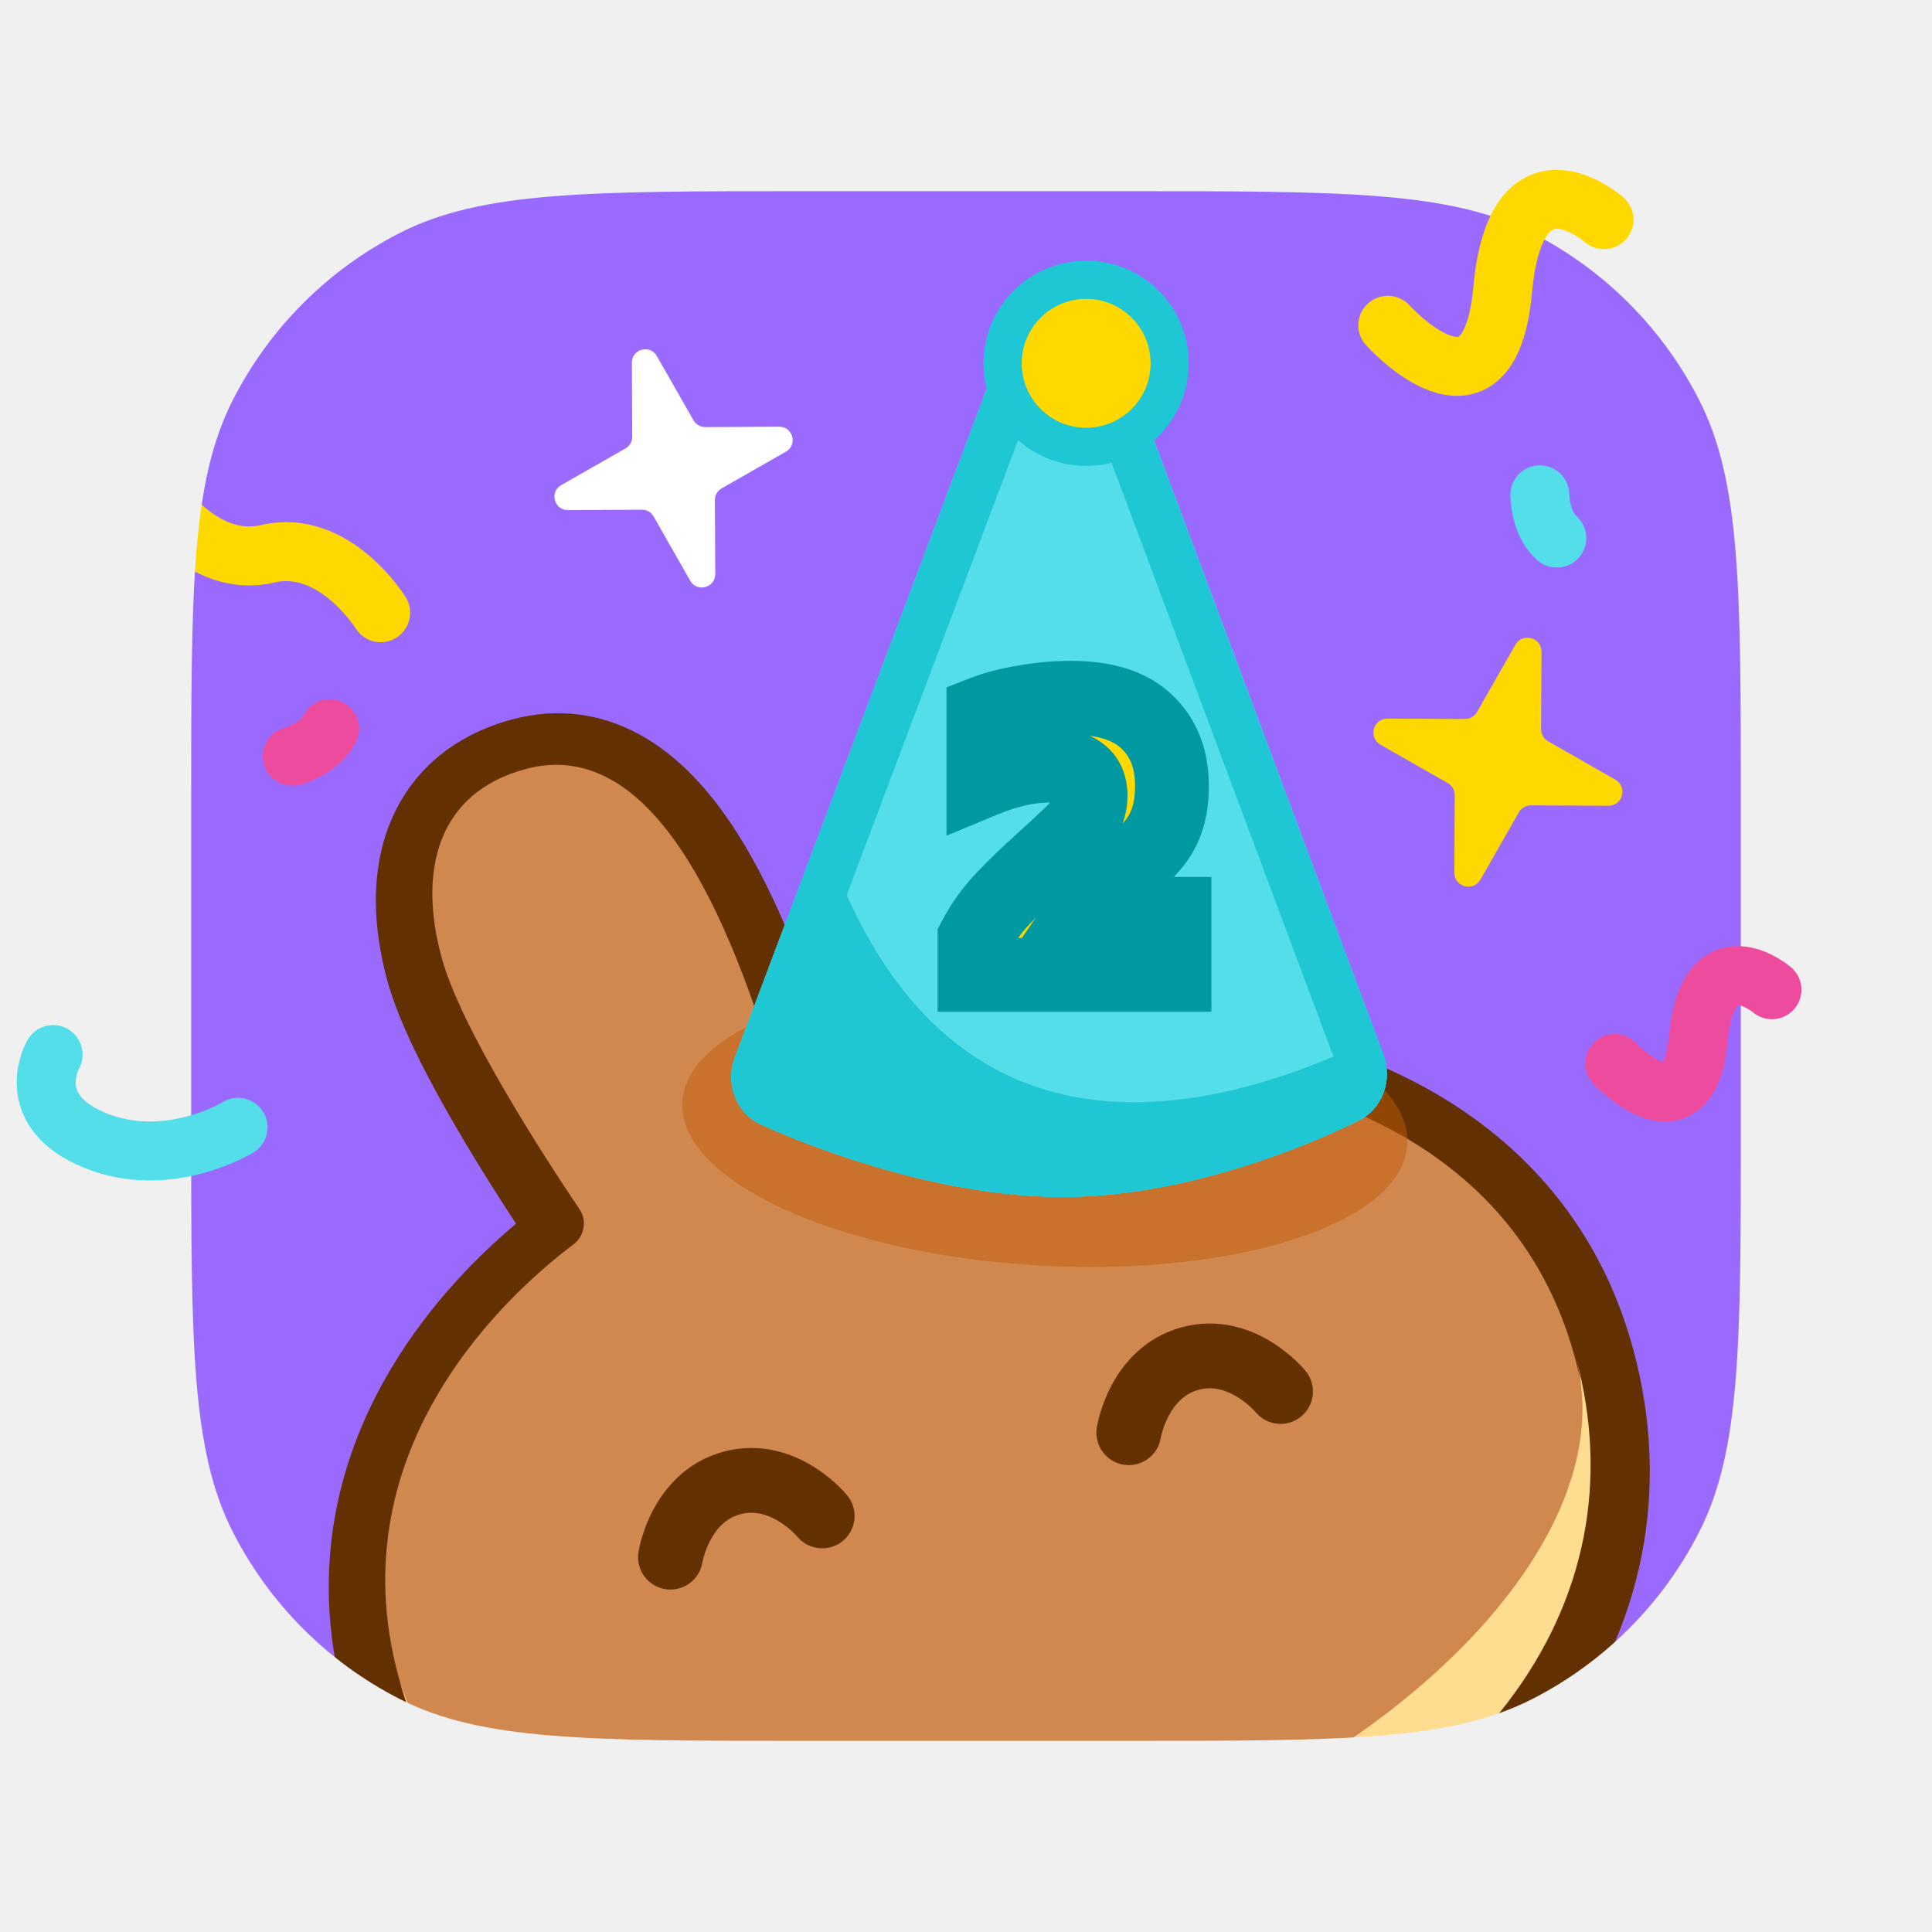
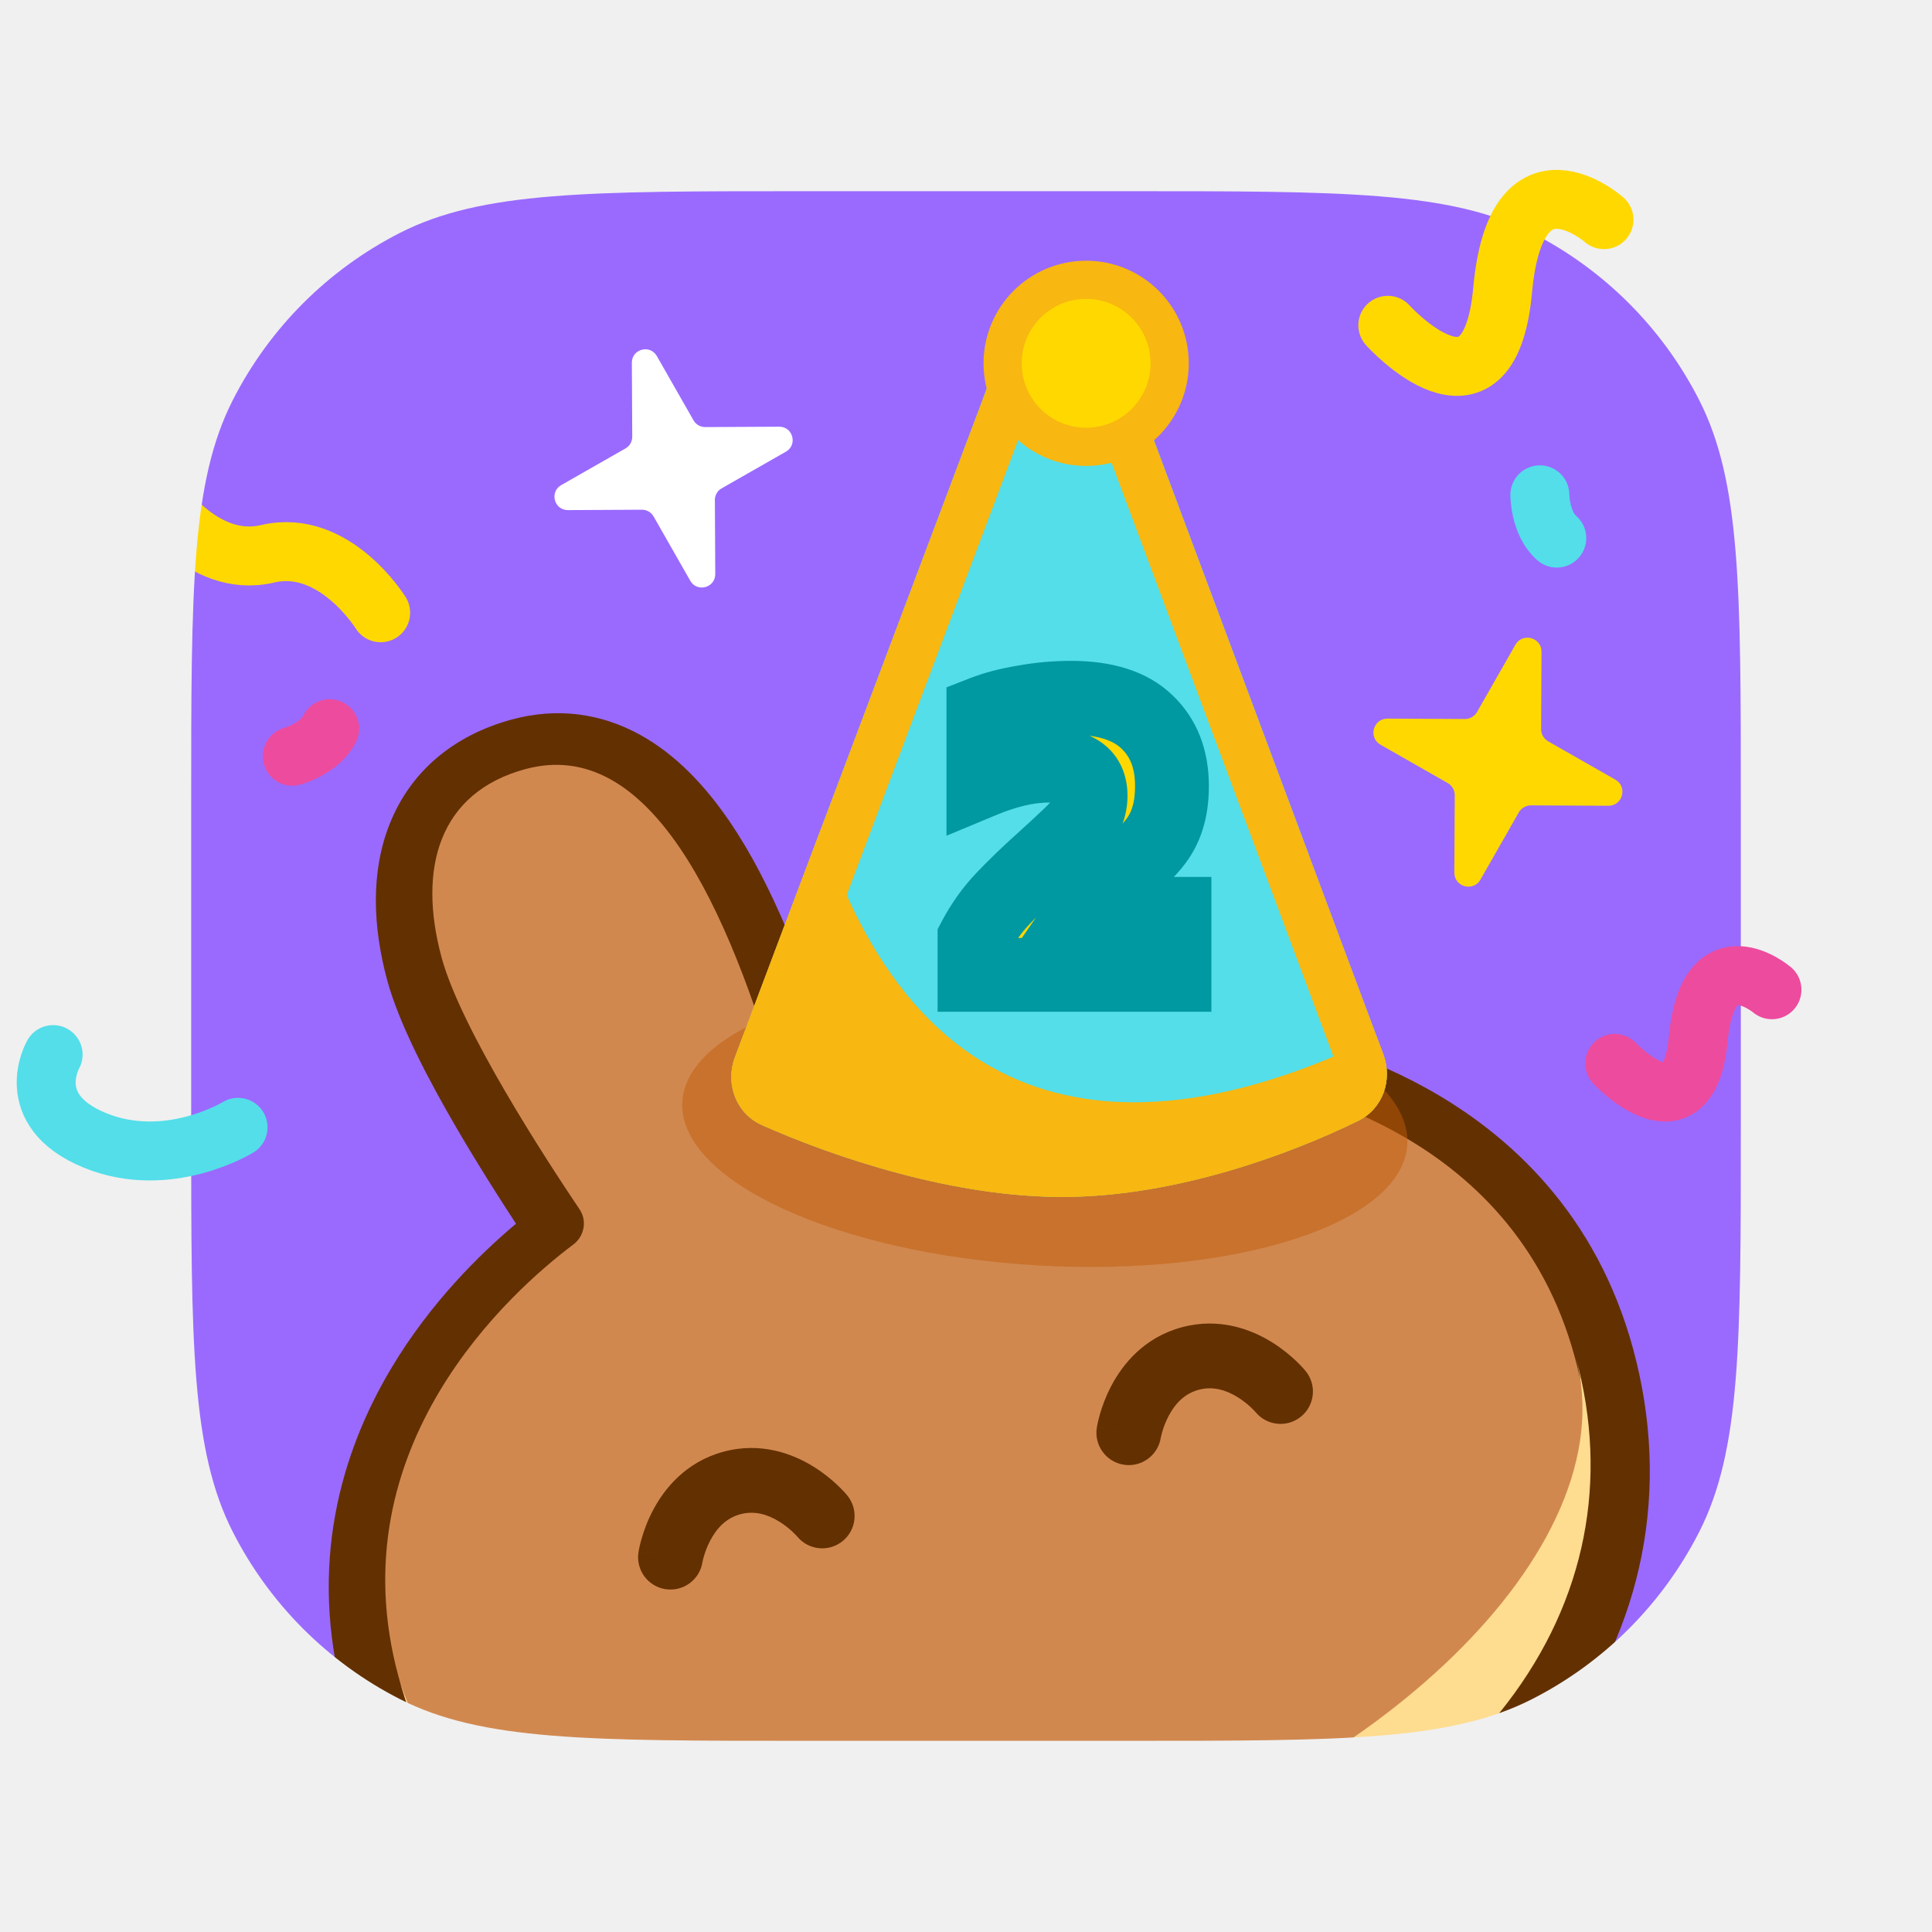
<svg xmlns="http://www.w3.org/2000/svg" width="192" height="192" fill="none" viewBox="0 0 192 192">
  <mask id="mask0_2459_3953" width="154" height="154" x="19" y="19" maskUnits="userSpaceOnUse" style="mask-type:alpha">
    <path fill="#EFF3F5" d="M19 79.8C19 58.518 19 47.877 23.142 39.748C26.785 32.598 32.598 26.785 39.748 23.142C47.877 19 58.518 19 79.8 19H112.2C133.482 19 144.123 19 152.252 23.142C159.402 26.785 165.215 32.598 168.858 39.748C173 47.877 173 58.518 173 79.8V112.2C173 133.482 173 144.123 168.858 152.252C165.215 159.402 159.402 165.215 152.252 168.858C144.123 173 133.482 173 112.2 173H79.8C58.518 173 47.877 173 39.748 168.858C32.598 165.215 26.785 159.402 23.142 152.252C19 144.123 19 133.482 19 112.2V79.8Z" />
  </mask>
  <g mask="url(#mask0_2459_3953)">
    <g clip-path="url(#clip0_2459_3953)">
      <rect width="166" height="166" fill="#9A6AFF" transform="translate(10 15)" />
      <path fill="#633001" fill-rule="evenodd" d="M111.216 199.42C91.457 204.768 74.258 204.349 60.828 198.854C47.236 193.292 37.947 182.685 34.191 168.85C30.571 155.518 33.916 144.288 38.891 135.96C42.789 129.434 47.732 124.59 51.281 121.612C49.598 119.045 47.452 115.669 45.394 112.139C42.64 107.415 39.672 101.802 38.482 97.421C37.074 92.235 36.79 86.72 38.74 81.846C40.8 76.695 45.027 73.088 50.86 71.505C55.419 70.267 59.748 70.907 63.571 73.001C67.224 75.003 70.157 78.183 72.537 81.682C76.717 87.83 79.942 96.105 82.507 104.54L88.094 103.023C86.04 94.449 84.637 85.68 85.134 78.261C85.417 74.04 86.339 69.813 88.478 66.238C90.716 62.498 94.128 59.756 98.686 58.518C104.52 56.934 109.99 57.908 114.372 61.309C118.519 64.528 121.064 69.429 122.472 74.615C123.662 78.996 123.94 85.34 123.953 90.808C123.963 94.894 123.819 98.892 123.666 101.957C128.234 102.732 134.947 104.41 141.611 108.069C150.115 112.737 158.681 120.733 162.301 134.064C166.057 147.9 163.409 161.748 154.497 173.42C145.69 184.953 131.065 194.014 111.315 199.393L111.216 199.42Z" clip-rule="evenodd" />
      <path fill="#D1884F" d="M52.199 76.436C43.655 78.756 41.471 86.263 43.889 95.168C45.81 102.246 54.229 115.181 57.602 120.19C58.361 121.317 58.068 122.856 56.99 123.666C50.883 128.253 33.387 143.726 39.597 166.597C46.139 190.689 71.607 203.279 109.484 193.025C109.499 193.021 109.514 193.017 109.529 193.013C109.544 193.009 109.559 193.005 109.574 193.001C147.435 182.689 163.038 158.948 156.496 134.856C150.286 111.985 127.367 107.485 119.779 106.617C118.44 106.464 117.408 105.284 117.493 103.928C117.869 97.901 118.59 82.484 116.668 75.406C114.25 66.501 108.569 61.13 100.025 63.45C87.727 66.79 89.44 85.221 94.35 104.168C94.677 105.433 93.946 106.73 92.698 107.069L80.581 110.359C79.332 110.698 78.045 109.949 77.688 108.692C72.341 89.863 64.497 73.097 52.199 76.436Z" />
      <path fill="#FEDC90" d="M107.479 185.283C79.654 192.838 44.947 186.107 39.61 166.643C39.618 166.673 39.626 166.704 39.635 166.734C46.182 190.846 71.685 203.436 109.611 193.138C147.538 182.84 163.171 159.08 156.624 134.968C156.616 134.938 156.608 134.907 156.599 134.877C161.84 154.367 135.303 177.728 107.479 185.283Z" />
      <path fill="#633001" fill-rule="evenodd" d="M69.805 155.266C69.522 157.01 67.885 158.201 66.136 157.93C64.38 157.658 63.177 156.014 63.449 154.258L66.629 154.751C63.449 154.258 63.449 154.257 63.45 154.255L63.45 154.253L63.451 154.247L63.453 154.233L63.459 154.2C63.463 154.174 63.468 154.143 63.475 154.106C63.489 154.032 63.507 153.936 63.532 153.82C63.581 153.589 63.655 153.277 63.762 152.906C63.974 152.17 64.326 151.166 64.89 150.093C66.011 147.965 68.131 145.293 71.881 144.275C75.632 143.256 78.812 144.489 80.855 145.758C81.885 146.398 82.696 147.087 83.251 147.614C83.531 147.88 83.753 148.112 83.912 148.287C83.992 148.374 84.057 148.447 84.106 148.504C84.13 148.533 84.151 148.557 84.167 148.577L84.189 148.603L84.198 148.613L84.201 148.618L84.203 148.62C84.204 148.621 84.205 148.622 81.755 150.619L84.205 148.622C85.328 149.999 85.122 152.026 83.744 153.149C82.373 154.267 80.358 154.068 79.232 152.706C79.231 152.705 79.23 152.704 79.228 152.702C79.219 152.691 79.196 152.666 79.162 152.628C79.092 152.552 78.976 152.429 78.817 152.278C78.495 151.972 78.029 151.579 77.459 151.224C76.301 150.505 74.988 150.099 73.568 150.485C72.147 150.871 71.22 151.885 70.585 153.091C70.272 153.685 70.069 154.26 69.946 154.687C69.885 154.897 69.847 155.062 69.826 155.163C69.815 155.213 69.808 155.246 69.806 155.261C69.805 155.263 69.805 155.265 69.805 155.266Z" clip-rule="evenodd" />
      <path fill="#633001" fill-rule="evenodd" d="M115.354 142.898C115.071 144.642 113.434 145.834 111.685 145.563C109.929 145.29 108.726 143.646 108.998 141.89L112.178 142.383C108.998 141.89 108.998 141.889 108.998 141.888L108.999 141.885L109 141.879L109.002 141.865L109.008 141.832C109.012 141.806 109.017 141.775 109.024 141.738C109.037 141.664 109.056 141.568 109.081 141.453C109.13 141.222 109.204 140.909 109.311 140.538C109.523 139.802 109.874 138.798 110.439 137.725C111.559 135.597 113.679 132.925 117.43 131.907C121.181 130.889 124.361 132.121 126.404 133.39C127.434 134.03 128.245 134.719 128.8 135.246C129.08 135.512 129.302 135.744 129.461 135.919C129.541 136.006 129.606 136.08 129.654 136.136C129.679 136.165 129.699 136.189 129.716 136.209L129.738 136.235L129.746 136.246L129.75 136.25L129.752 136.252C129.753 136.253 129.754 136.254 127.304 138.252L129.754 136.254C130.877 137.632 130.67 139.659 129.293 140.781C127.922 141.9 125.906 141.7 124.781 140.338C124.78 140.337 124.779 140.336 124.777 140.335C124.768 140.323 124.745 140.298 124.711 140.26C124.641 140.184 124.525 140.061 124.366 139.911C124.044 139.605 123.578 139.211 123.008 138.856C121.85 138.137 120.537 137.732 119.117 138.117C117.696 138.503 116.768 139.517 116.134 140.723C115.821 141.317 115.618 141.893 115.495 142.32C115.434 142.53 115.396 142.694 115.374 142.795C115.364 142.845 115.357 142.879 115.355 142.893C115.354 142.895 115.354 142.897 115.354 142.898Z" clip-rule="evenodd" />
      <path stroke="#53DEE9" stroke-linecap="round" stroke-width="5.859" d="M153.029 49.176C153.029 49.176 153.029 52.01 154.71 53.475" />
      <path fill="#FFD800" d="M147.126 87.414C146.418 88.654 144.524 88.147 144.531 86.718L144.571 79.031C144.573 78.53 144.306 78.066 143.87 77.818L137.193 74.009C135.953 73.301 136.46 71.406 137.889 71.414L145.576 71.453C146.077 71.456 146.541 71.188 146.789 70.752L150.598 64.076C151.306 62.835 153.201 63.343 153.193 64.771L153.154 72.458C153.151 72.959 153.419 73.423 153.854 73.671L160.531 77.481C161.772 78.189 161.264 80.083 159.836 80.076L152.149 80.036C151.648 80.034 151.184 80.301 150.936 80.737L147.126 87.414Z" />
      <path fill="#fff" d="M71.081 57.049C71.088 58.415 69.276 58.901 68.598 57.714L64.954 51.326C64.716 50.909 64.272 50.653 63.793 50.655L56.438 50.693C55.071 50.7 54.585 48.887 55.772 48.21L62.161 44.565C62.578 44.328 62.834 43.884 62.831 43.404L62.793 36.049C62.786 34.683 64.599 34.197 65.276 35.384L68.921 41.773C69.159 42.189 69.603 42.445 70.082 42.443L77.437 42.405C78.804 42.398 79.289 44.211 78.102 44.888L71.714 48.533C71.297 48.77 71.041 49.214 71.044 49.694L71.081 57.049Z" />
      <path stroke="#FFD800" stroke-linecap="round" stroke-width="5.859" d="M15.371 49.176C15.371 49.176 19.96 56.598 26.6 55.035C33.24 53.473 37.829 60.894 37.829 60.894" />
      <ellipse cx="103.833" cy="111.618" fill="#BF5C0C" opacity=".5" rx="36.087" ry="14.156" transform="rotate(3.39114 103.833 111.618)" />
      <path fill="#53DEE9" d="M105.9 118.95C116.974 118.868 128.215 114.7 134.978 111.39C137.427 110.191 138.422 107.314 137.47 104.764L110.717 33.166C108.888 28.271 101.96 28.279 100.115 33.178L73.04 105.053C72.044 107.698 73.142 110.67 75.72 111.814C82.953 115.022 94.806 119.032 105.9 118.95Z" />
      <path fill="#53DEE9" fill-rule="evenodd" d="M97.731 39.506C105.811 44.154 113.438 52.972 119.841 67.803C124.602 78.833 127.856 83.996 130.049 84.904L110.717 33.166C108.888 28.27 101.96 28.278 100.114 33.178L97.731 39.506Z" clip-rule="evenodd" />
-       <path fill="#1FC7D4" fill-rule="evenodd" d="M134.978 111.39C128.214 114.7 116.974 118.867 105.899 118.95C94.806 119.032 82.953 115.022 75.72 111.814C73.142 110.67 72.044 107.697 73.04 105.053L81.603 82.32C92.914 117.169 119.089 111.747 136.824 103.035L137.47 104.764C138.422 107.313 137.427 110.191 134.978 111.39Z" clip-rule="evenodd" />
-       <path stroke="#1FC7D4" stroke-width="4.719" d="M105.889 116.59C116.461 116.512 127.334 112.507 133.945 109.271C135.195 108.66 135.83 107.121 135.259 105.595L108.507 33.998C107.44 31.142 103.399 31.146 102.322 34.005L75.248 105.879C74.653 107.458 75.342 109.062 76.682 109.657C83.787 112.809 95.283 116.669 105.889 116.59Z" />
+       <path fill="#F8B711" fill-rule="evenodd" d="M134.978 111.39C128.214 114.7 116.974 118.867 105.899 118.95C94.806 119.032 82.953 115.022 75.72 111.814C73.142 110.67 72.044 107.697 73.04 105.053L81.603 82.32C92.914 117.169 119.089 111.747 136.824 103.035L137.47 104.764C138.422 107.313 137.427 110.191 134.978 111.39Z" clip-rule="evenodd" />
+       <path stroke="#F8B711" stroke-width="4.719" d="M105.889 116.59C116.461 116.512 127.334 112.507 133.945 109.271C135.195 108.66 135.83 107.121 135.259 105.595L108.507 33.998C107.44 31.142 103.399 31.146 102.322 34.005L75.248 105.879C74.653 107.458 75.342 109.062 76.682 109.657C83.787 112.809 95.283 116.669 105.889 116.59Z" />
      <path fill="#FFD800" d="M96.845 96.881V93.26C97.631 91.772 98.586 90.439 99.709 89.26C100.831 88.081 102.081 86.873 103.456 85.638C104.607 84.6 105.533 83.743 106.235 83.07C106.965 82.396 107.499 81.764 107.835 81.175C108.2 80.557 108.383 79.855 108.383 79.069C108.383 77.076 107.077 76.08 104.467 76.08C103.26 76.08 102.081 76.22 100.93 76.501C99.807 76.781 98.74 77.132 97.73 77.553V70.816C98.88 70.367 100.228 70.016 101.772 69.763C103.316 69.483 104.874 69.342 106.446 69.342C109.814 69.342 112.327 70.142 113.983 71.743C115.639 73.315 116.468 75.434 116.468 78.101C116.468 79.364 116.313 80.459 116.004 81.385C115.724 82.284 115.274 83.112 114.657 83.87C114.039 84.628 113.239 85.442 112.257 86.312C111.386 87.07 110.53 87.828 109.688 88.586C108.846 89.344 108.172 90.088 107.667 90.817H116.72V96.881H96.845Z" />
      <path fill="#0098A1" d="M96.845 96.881H93.178V100.548H96.845V96.881ZM96.845 93.26L93.603 91.547L93.178 92.351V93.26H96.845ZM103.456 85.638L105.906 88.367L105.913 88.361L103.456 85.638ZM106.235 83.07L103.748 80.375L103.722 80.399L103.696 80.424L106.235 83.07ZM107.835 81.175L104.678 79.309L104.665 79.332L104.651 79.355L107.835 81.175ZM100.93 76.501L100.061 72.938L100.05 72.941L100.04 72.943L100.93 76.501ZM97.73 77.553H94.062V83.054L99.14 80.939L97.73 77.553ZM97.73 70.816L96.396 67.4L94.062 68.311V70.816H97.73ZM101.772 69.763L102.364 73.382L102.396 73.377L102.428 73.371L101.772 69.763ZM113.983 71.743L111.435 74.38L111.447 74.391L111.459 74.402L113.983 71.743ZM116.004 81.385L112.525 80.226L112.515 80.258L112.504 80.291L116.004 81.385ZM114.657 83.87L111.814 81.553V81.553L114.657 83.87ZM112.257 86.312L114.665 89.077L114.677 89.067L114.688 89.057L112.257 86.312ZM109.688 88.586L107.235 85.86H107.235L109.688 88.586ZM107.667 90.817L104.652 88.73L100.668 94.485H107.667V90.817ZM116.72 90.817H120.387V87.15H116.72V90.817ZM116.72 96.881V100.548H120.387V96.881H116.72ZM100.512 96.881V93.26H93.178V96.881H100.512ZM100.088 94.973C100.722 93.773 101.481 92.716 102.364 91.789L97.053 86.731C95.69 88.161 94.541 89.771 93.603 91.547L100.088 94.973ZM102.364 91.789C103.413 90.687 104.592 89.546 105.906 88.367L101.006 82.91C99.569 84.2 98.25 85.474 97.053 86.731L102.364 91.789ZM105.913 88.361C107.078 87.31 108.035 86.425 108.775 85.715L103.696 80.424C103.032 81.061 102.137 81.89 100.999 82.916L105.913 88.361ZM108.723 85.764C109.613 84.943 110.432 84.022 111.019 82.994L104.651 79.355C104.565 79.507 104.318 79.849 103.748 80.375L108.723 85.764ZM110.992 83.04C111.723 81.805 112.05 80.447 112.05 79.069H104.716C104.716 79.177 104.703 79.237 104.697 79.263C104.691 79.286 104.685 79.298 104.678 79.309L110.992 83.04ZM112.05 79.069C112.05 77.202 111.387 75.255 109.629 73.912C108.058 72.713 106.135 72.413 104.467 72.413V79.747C104.898 79.747 105.153 79.789 105.276 79.82C105.393 79.85 105.324 79.853 105.179 79.742C105.105 79.686 105.024 79.61 104.949 79.513C104.873 79.417 104.817 79.319 104.777 79.229C104.699 79.049 104.716 78.967 104.716 79.069H112.05ZM104.467 72.413C102.972 72.413 101.501 72.587 100.061 72.938L101.799 80.063C102.66 79.853 103.547 79.747 104.467 79.747V72.413ZM100.04 72.943C98.75 73.266 97.508 73.673 96.319 74.168L99.14 80.939C99.972 80.592 100.864 80.297 101.819 80.058L100.04 72.943ZM101.397 77.553V70.816H94.062V77.553H101.397ZM99.063 74.232C99.921 73.897 101.01 73.604 102.364 73.382L101.18 66.145C99.446 66.428 97.84 66.837 96.396 67.4L99.063 74.232ZM102.428 73.371C103.755 73.13 105.093 73.01 106.446 73.01V65.675C104.654 65.675 102.877 65.835 101.116 66.156L102.428 73.371ZM106.446 73.01C109.301 73.01 110.723 73.692 111.435 74.38L116.531 69.105C113.931 66.593 110.328 65.675 106.446 65.675V73.01ZM111.459 74.402C112.262 75.165 112.8 76.256 112.8 78.101H120.135C120.135 74.612 119.017 71.464 116.508 69.083L111.459 74.402ZM112.8 78.101C112.8 79.079 112.679 79.765 112.525 80.226L119.483 82.545C119.947 81.153 120.135 79.649 120.135 78.101H112.8ZM112.504 80.291C112.368 80.727 112.148 81.143 111.814 81.553L117.5 86.186C118.401 85.081 119.079 83.84 119.504 82.479L112.504 80.291ZM111.814 81.553C111.356 82.116 110.706 82.787 109.825 83.567L114.688 89.057C115.772 88.097 116.723 87.14 117.5 86.186L111.814 81.553ZM109.848 83.547C108.963 84.317 108.092 85.089 107.235 85.86L112.141 91.311C112.968 90.567 113.81 89.822 114.665 89.077L109.848 83.547ZM107.235 85.86C106.236 86.759 105.356 87.713 104.652 88.73L110.682 92.905C110.988 92.463 111.456 91.929 112.141 91.311L107.235 85.86ZM107.667 94.485H116.72V87.15H107.667V94.485ZM113.053 90.817V96.881H120.387V90.817H113.053ZM116.72 93.214H96.845V100.548H116.72V93.214Z" />
-       <circle cx="107.94" cy="36.106" r="8.3" fill="#FFD800" stroke="#1FC7D4" stroke-width="3.794" />
+       <circle cx="107.94" cy="36.106" r="8.3" fill="#FFD800" stroke="#F8B711" stroke-width="3.794" />
    </g>
  </g>
  <path stroke="#FFD800" stroke-linecap="round" stroke-width="5.859" d="M159.4 21.828C159.4 21.828 150.673 14.127 149.33 28.828C147.987 43.53 137.918 32.328 137.918 32.328" />
  <path stroke="#ED4B9E" stroke-linecap="round" stroke-width="5.859" d="M176.094 98.359C176.094 98.359 169.747 92.988 168.77 103.241C167.794 113.494 160.47 105.682 160.47 105.682" />
  <path stroke="#ED4B9E" stroke-linecap="round" stroke-width="5.859" d="M29.047 75.153C29.047 75.153 31.784 74.419 32.763 72.416" />
  <path stroke="#53DEE9" stroke-linecap="round" stroke-width="5.859" d="M5.279 104.805C5.279 104.805 2.105 110.302 9.388 113.311C16.671 116.321 23.656 112.033 23.656 112.033" />
  <defs>
    <clipPath id="clip0_2459_3953">
      <rect width="166" height="166" fill="#fff" transform="translate(10 15)" />
    </clipPath>
  </defs>
</svg>
